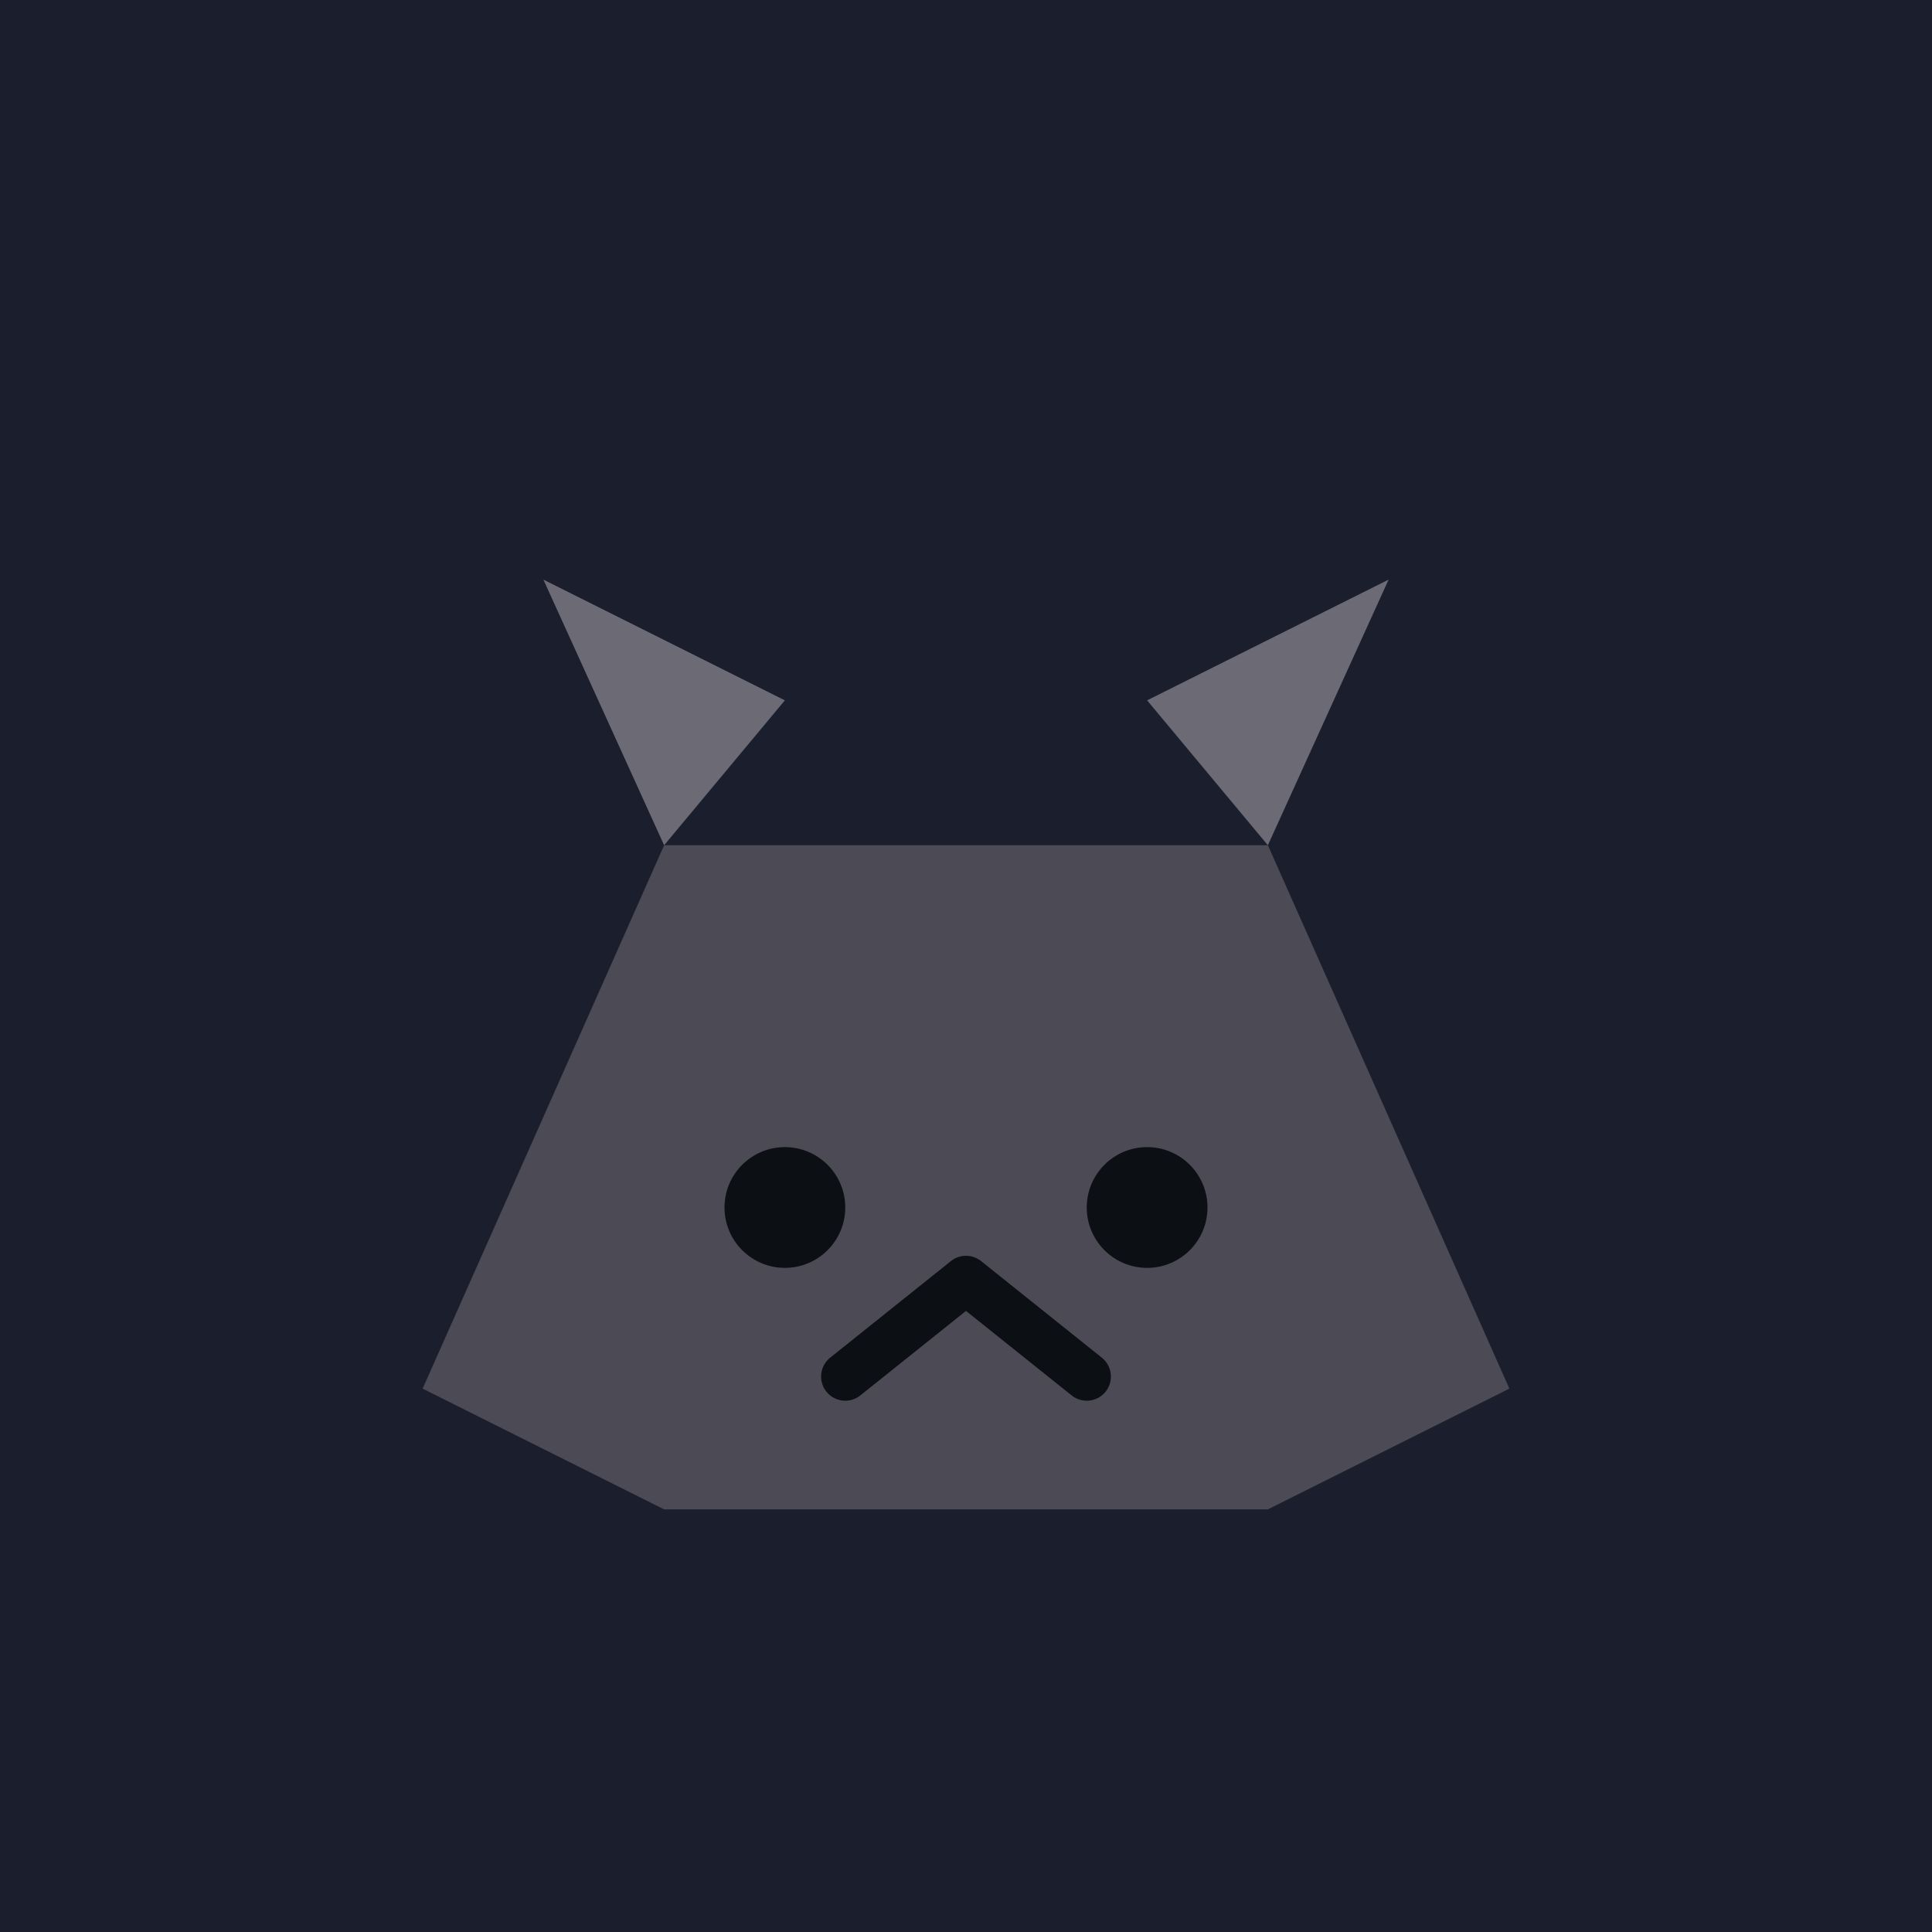
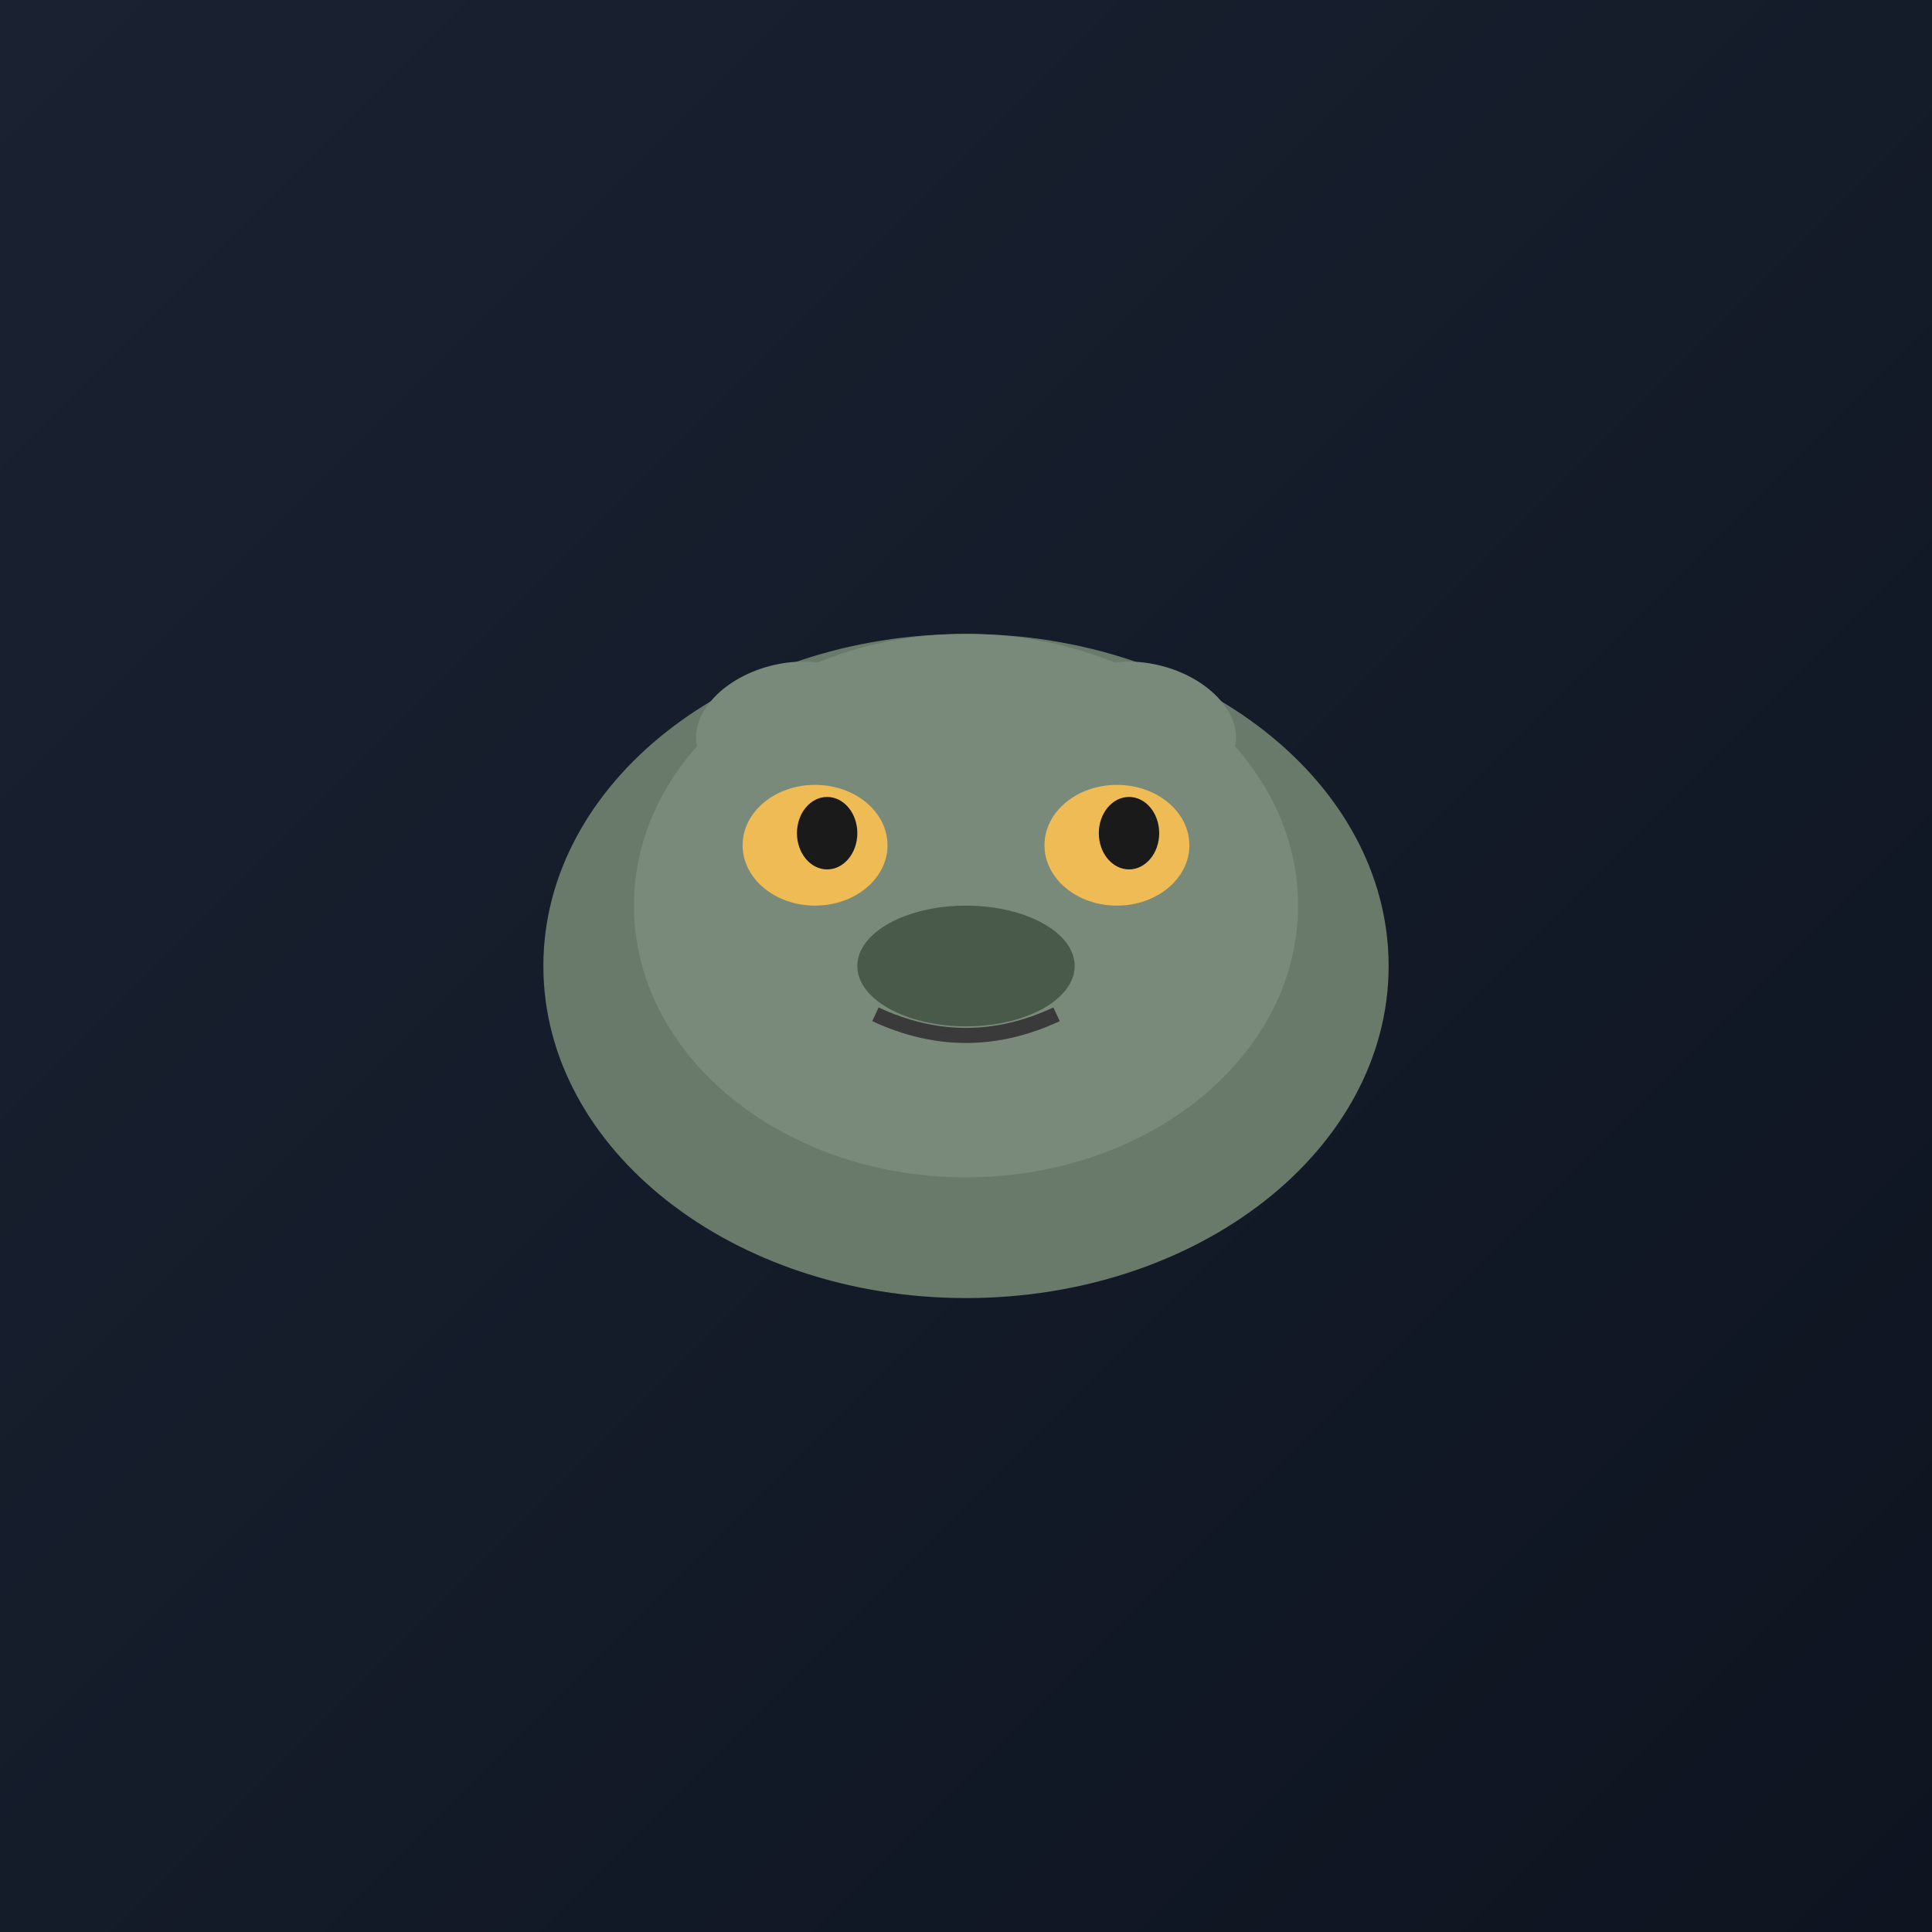
<svg xmlns="http://www.w3.org/2000/svg" width="320" height="320" viewBox="0 0 320 320">
-   <rect width="320" height="320" fill="#1b1f2d" />
-   <polygon points="70,230 110,140 210,140 250,230 210,250 110,250" fill="#4b4a55" />
-   <polygon points="110,140 90,96 130,116" fill="#6b6a75" />
-   <polygon points="210,140 230,96 190,116" fill="#6b6a75" />
-   <circle cx="130" cy="200" r="10" fill="#0c0f14" />
-   <circle cx="190" cy="200" r="10" fill="#0c0f14" />
-   <path d="M140 228 L160 212 L180 228" fill="none" stroke="#0c0f14" stroke-width="8" stroke-linecap="round" stroke-linejoin="round" />
+   <defs>
+     <linearGradient id="port_bg" x1="0" y1="0" x2="1" y2="1">
+       <stop offset="0%" stop-color="#1a2232" />
+       <stop offset="100%" stop-color="#0e1420" />
+     </linearGradient>
+   </defs>
+   <rect width="320" height="320" fill="url(#port_bg)" />
+   <ellipse cx="160" cy="160" rx="70" ry="55" fill="#6a7a6a" />
+   <ellipse cx="160" cy="150" rx="55" ry="45" fill="#7a8a7a" />
+   <ellipse cx="135" cy="140" rx="12" ry="10" fill="#eebb55" />
+   <ellipse cx="185" cy="140" rx="12" ry="10" fill="#eebb55" />
+   <ellipse cx="137" cy="138" rx="5" ry="6" fill="#1a1a1a" />
+   <ellipse cx="187" cy="138" rx="5" ry="6" fill="#1a1a1a" />
+   <ellipse cx="160" cy="160" rx="18" ry="10" fill="#4a5a4a" />
+   <path d="M145 168 Q160 175 175 168" fill="none" stroke="#3a3a3a" stroke-width="2.5" />
+   <ellipse cx="130" cy="120" rx="15" ry="10" fill="#7a8a7a" transform="rotate(-15 130 120)" />
+   <ellipse cx="190" cy="120" rx="15" ry="10" fill="#7a8a7a" transform="rotate(15 190 120)" />
</svg>
